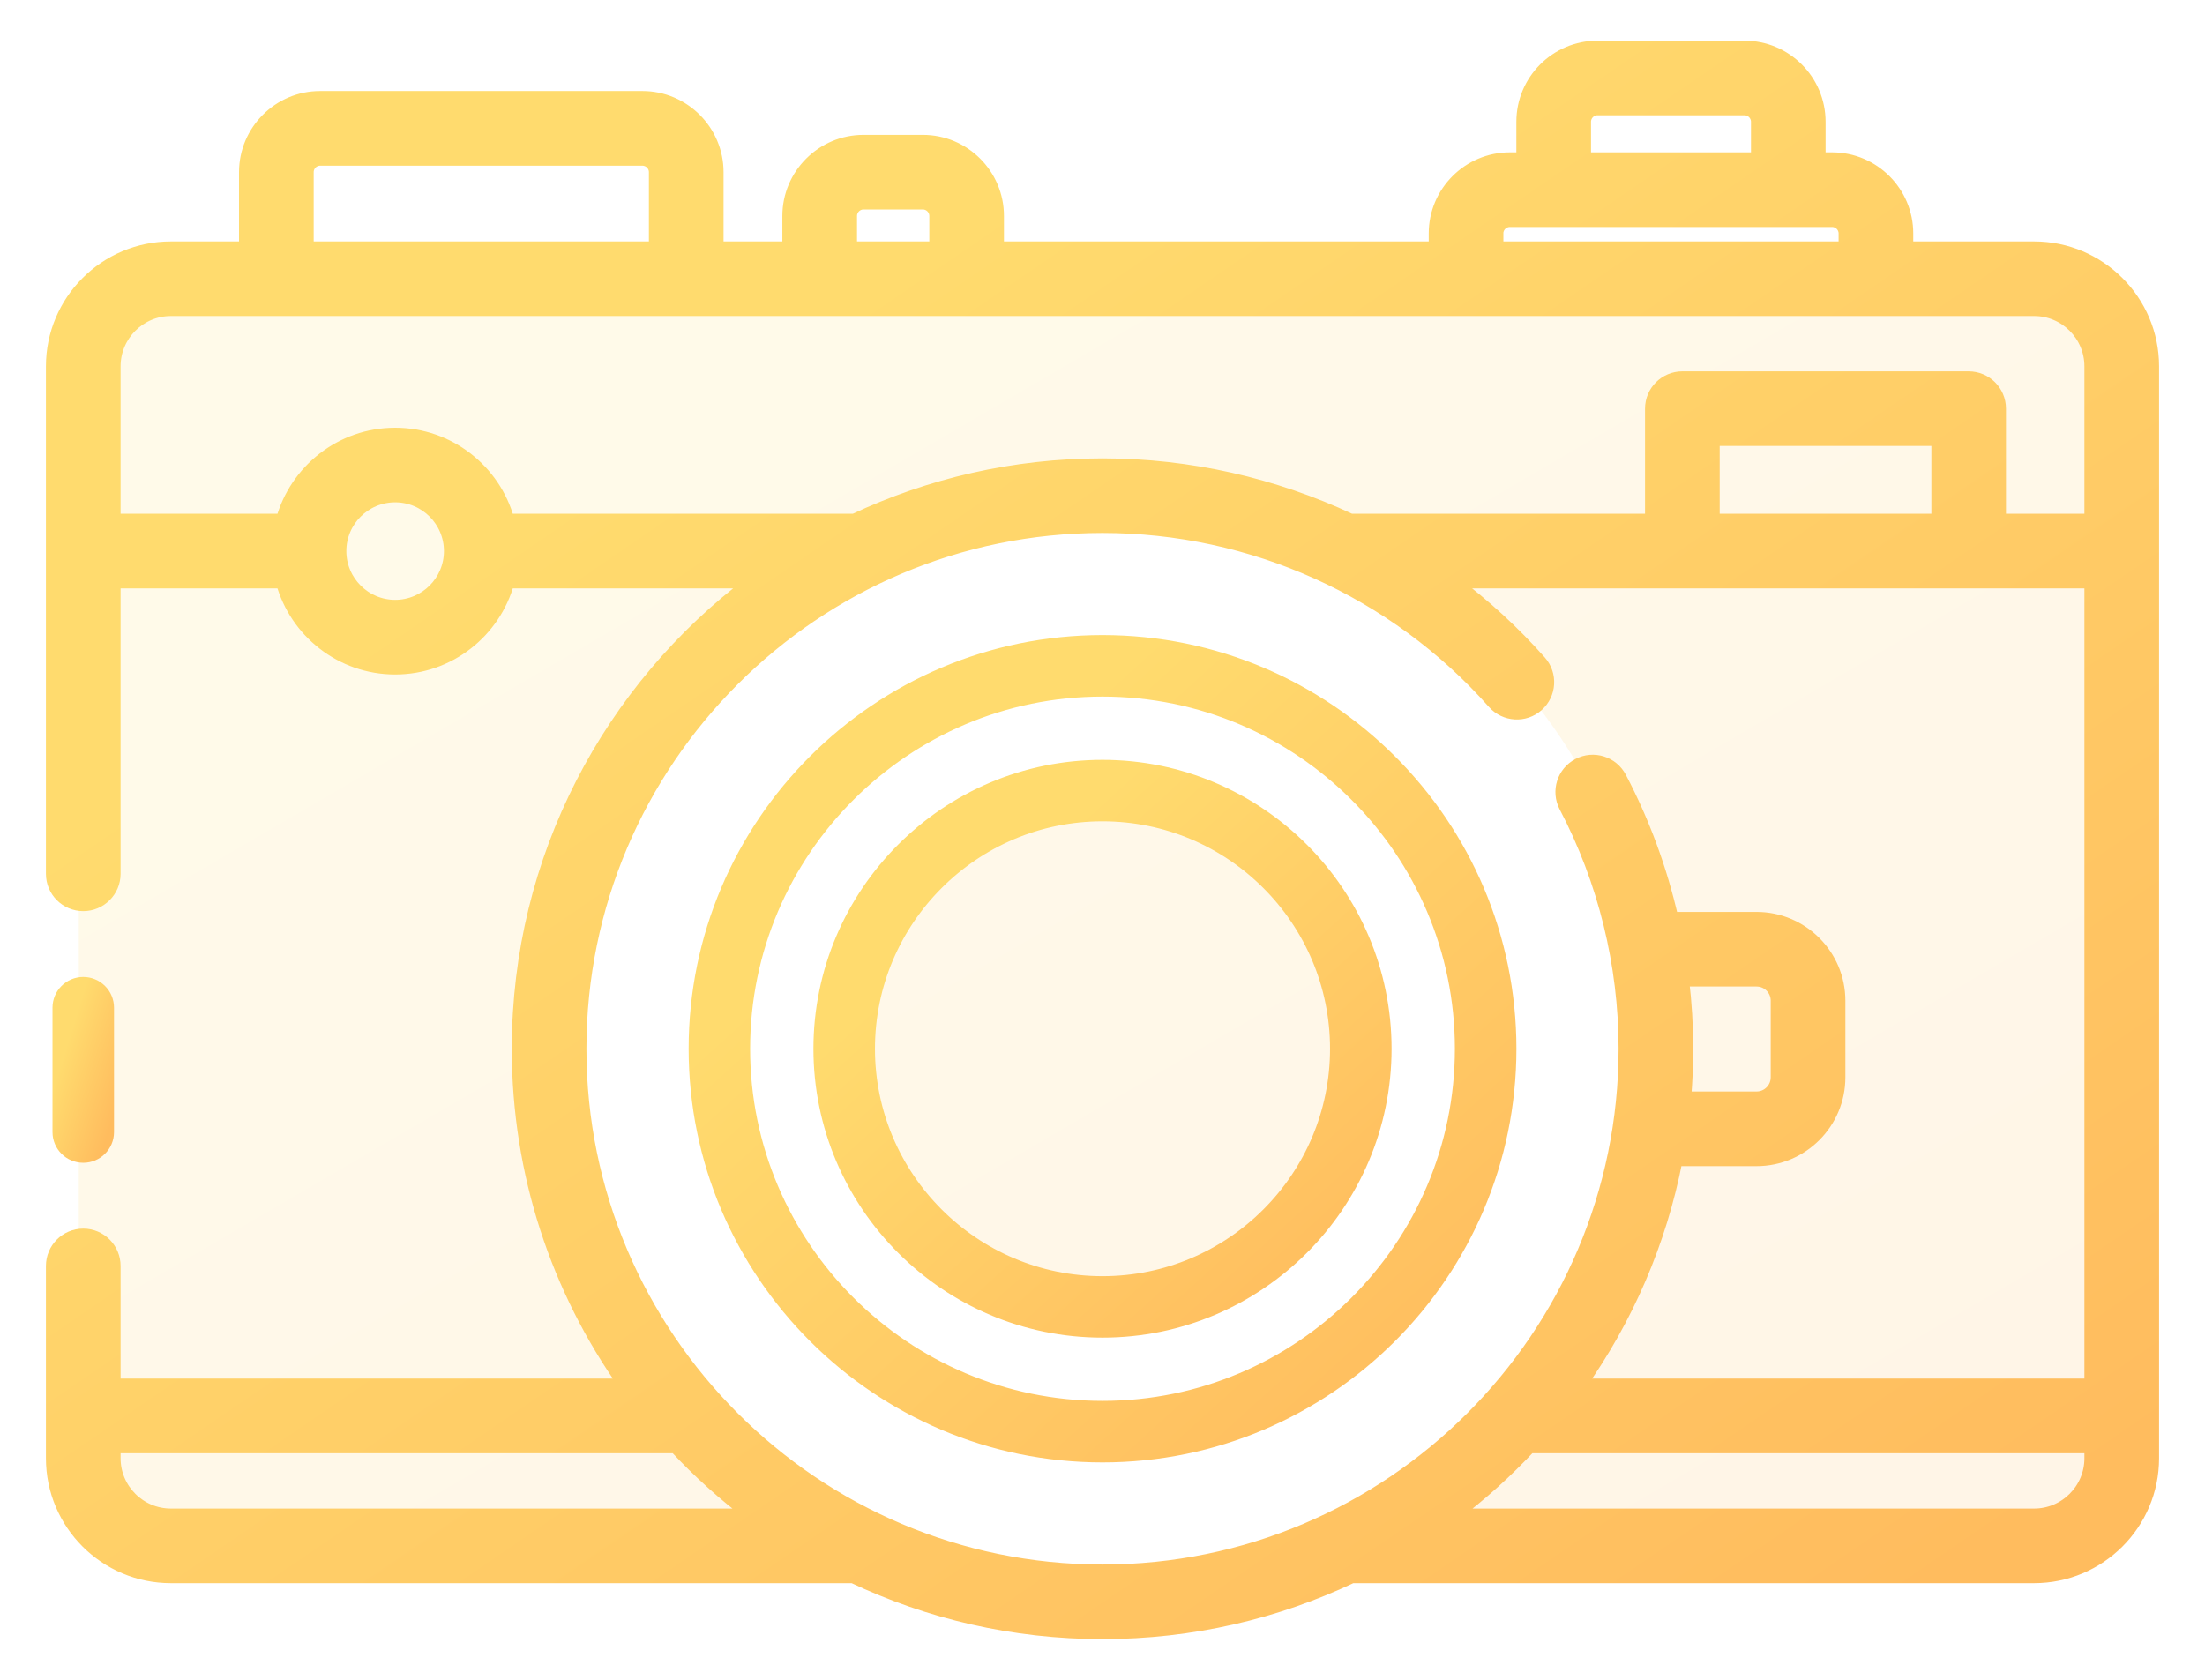
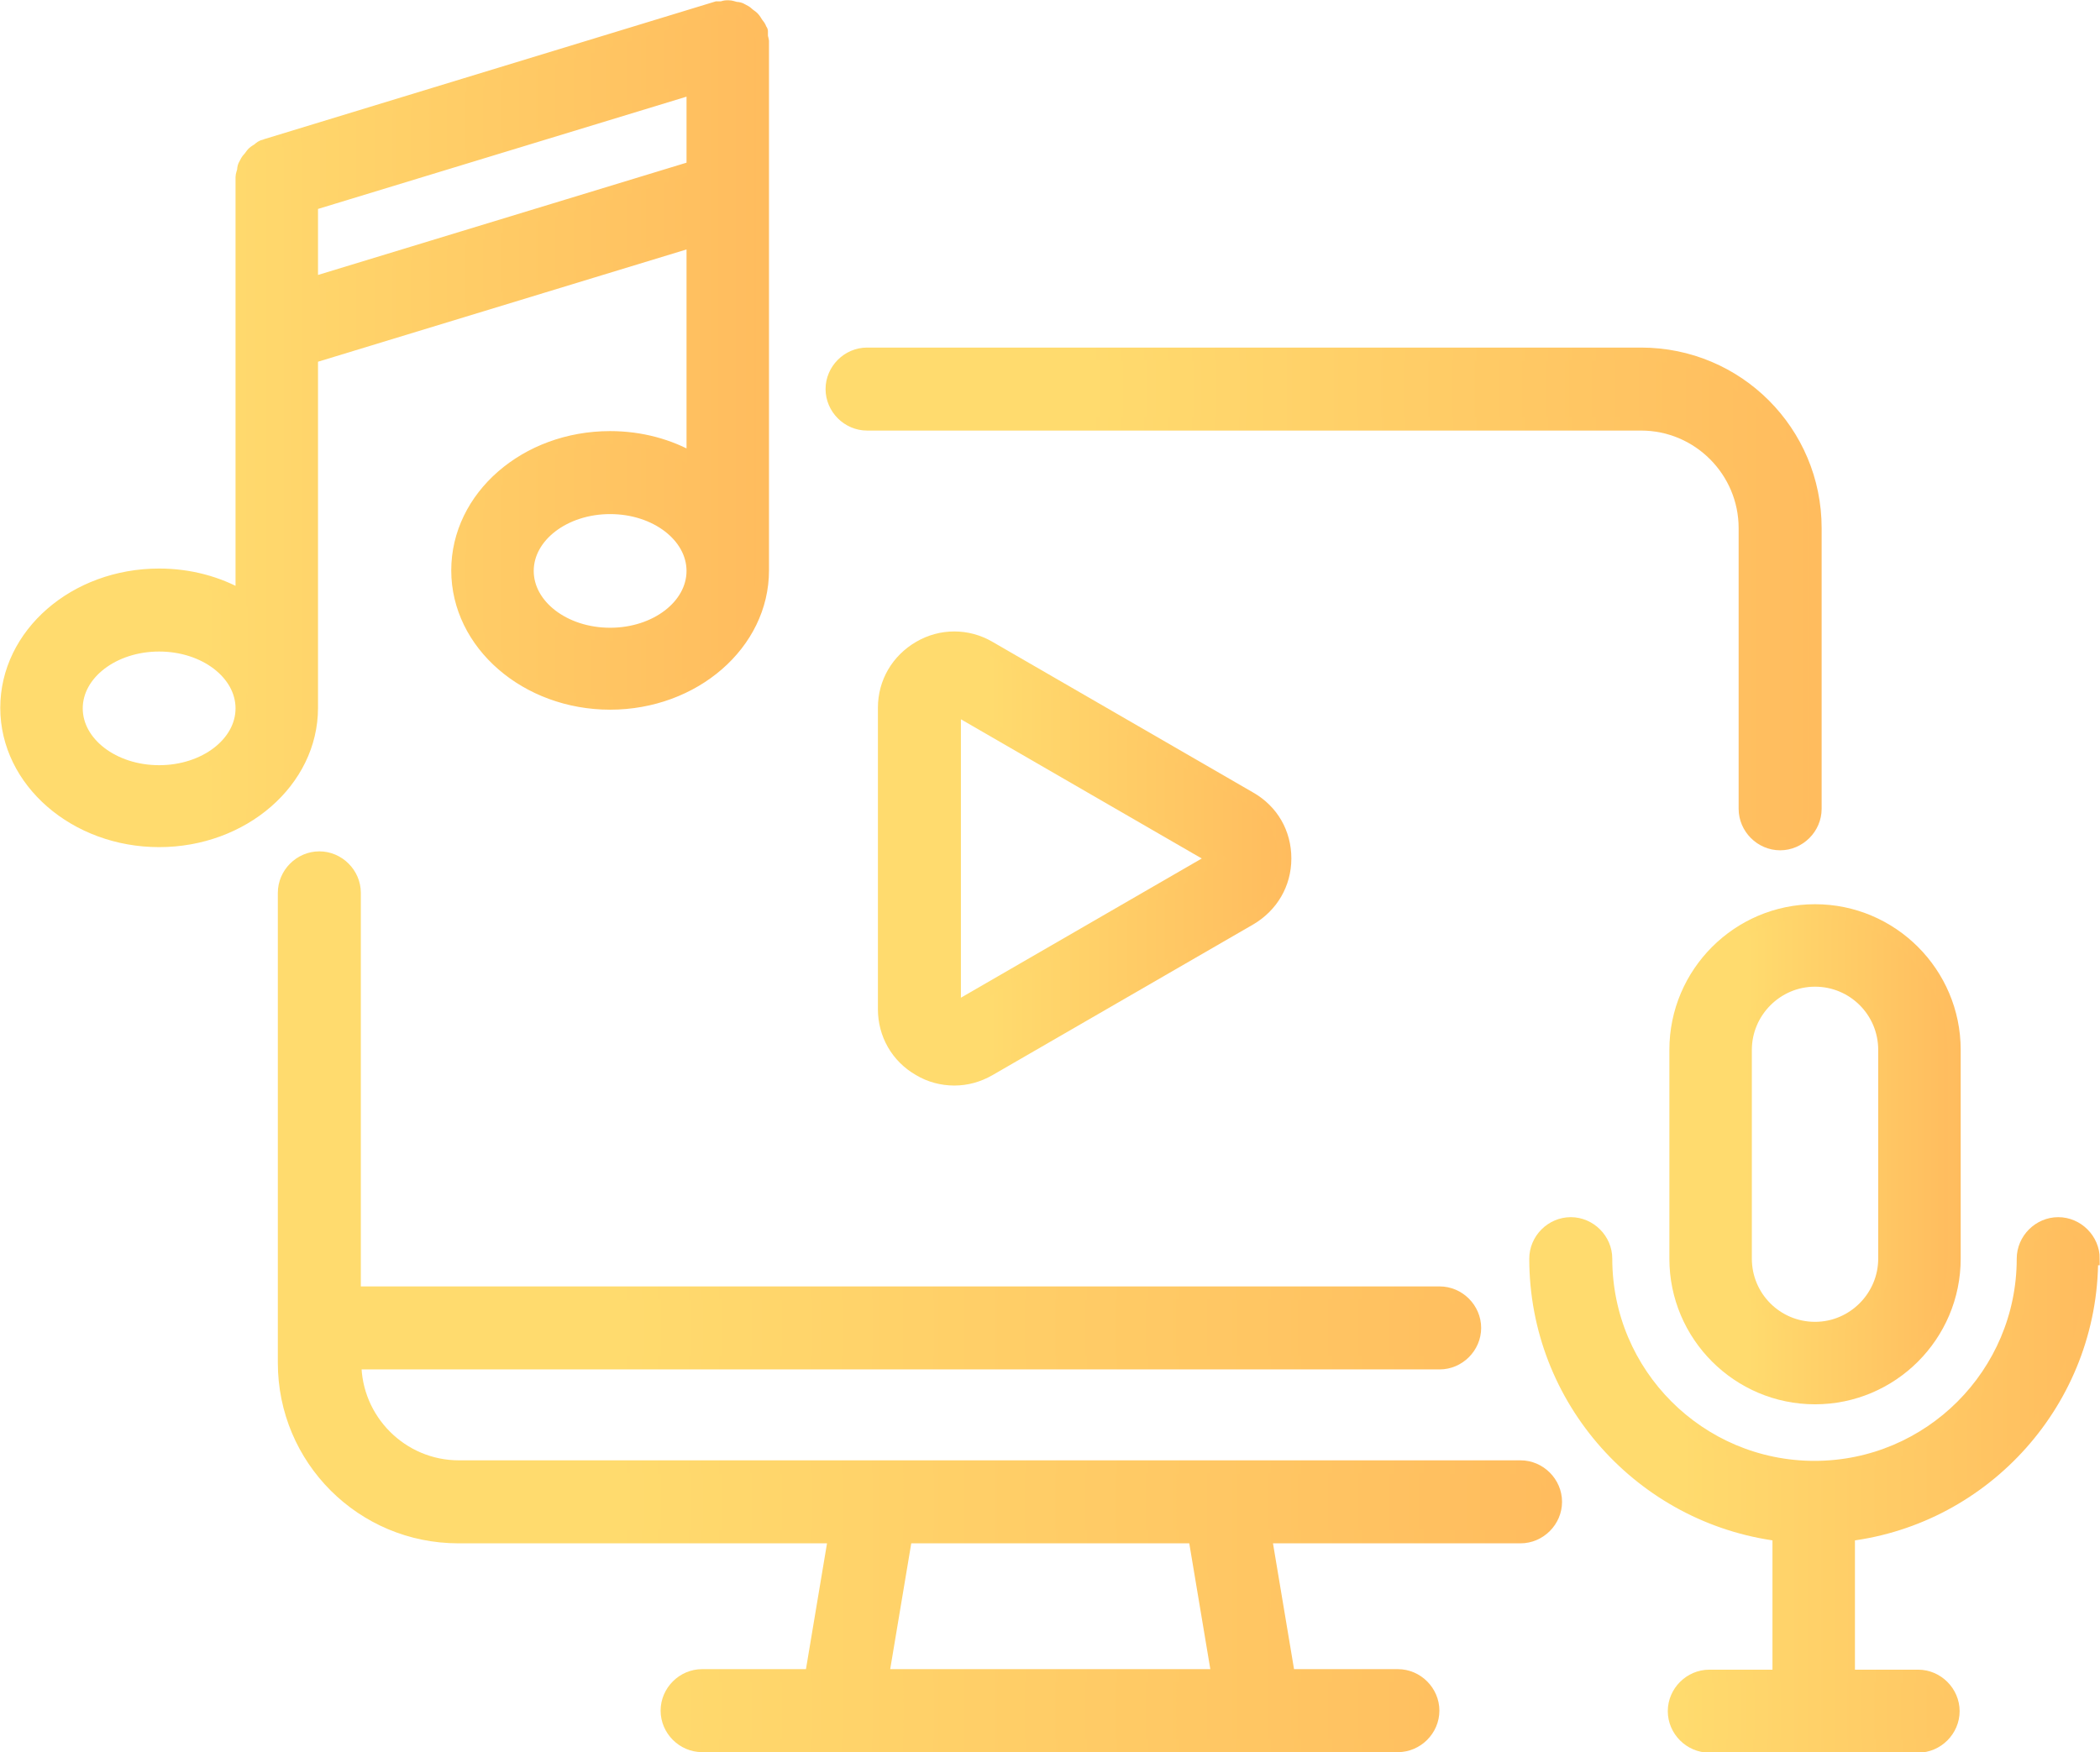
- <svg xmlns="http://www.w3.org/2000/svg" width="42" height="32" viewBox="0 0 42 32" fill="none">
-   <path opacity="0.15" fill-rule="evenodd" clip-rule="evenodd" d="M1.5 6.898C1.5 5.794 2.395 4.898 3.5 4.898H38.3C39.405 4.898 40.3 5.794 40.3 6.898V27.887C40.3 28.992 39.405 29.887 38.3 29.887H24.211C28.439 28.531 31.5 24.569 31.5 19.892C31.5 14.095 26.799 9.396 21 9.396C15.201 9.396 10.5 14.095 10.5 19.892C10.5 24.569 13.561 28.531 17.789 29.887H3.5C2.395 29.887 1.5 28.992 1.5 27.887V6.898ZM21 24.889C23.761 24.889 26 22.652 26 19.892C26 17.131 23.761 14.894 21 14.894C18.239 14.894 16 17.131 16 19.892C16 22.652 18.239 24.889 21 24.889Z" fill="url(#paint0_linear)" />
-   <path d="M2.047 21.566C2.047 21.82 1.84 22.026 1.586 22.026C1.331 22.026 1.125 21.82 1.125 21.566V19.197C1.125 18.942 1.331 18.736 1.586 18.736C1.84 18.736 2.047 18.942 2.047 19.197V21.566Z" fill="url(#paint1_linear)" stroke="url(#paint2_linear)" stroke-width="0.25" />
-   <path d="M38.745 4.724H36.318V4.447C36.318 3.665 35.681 3.027 34.897 3.027H34.648V2.32C34.648 1.537 34.011 0.9 33.228 0.9H30.428C29.645 0.9 29.008 1.537 29.008 2.32V3.027H28.759C27.976 3.027 27.339 3.664 27.339 4.447V4.724H18.998V4.114C18.998 3.331 18.361 2.694 17.578 2.694H16.448C15.665 2.694 15.027 3.331 15.027 4.114V4.724H13.657V3.279C13.657 2.497 13.019 1.859 12.236 1.859H6.098C5.315 1.859 4.678 2.497 4.678 3.279V4.724H3.255C2.012 4.724 1 5.735 1 6.978V16.646C1 16.97 1.262 17.232 1.586 17.232C1.909 17.232 2.172 16.97 2.172 16.646V11.084H5.379C5.637 12.028 6.502 12.724 7.527 12.724C8.552 12.724 9.416 12.028 9.674 11.084H14.328C11.625 13.115 9.873 16.346 9.873 19.978C9.873 22.363 10.628 24.575 11.912 26.387H2.172V24.116C2.172 23.793 1.909 23.53 1.586 23.53C1.262 23.53 1 23.793 1 24.116V27.78C1 29.023 2.012 30.034 3.255 30.034H16.249C17.691 30.717 19.301 31.1 21 31.1C22.699 31.1 24.31 30.717 25.752 30.033C25.757 30.033 25.761 30.034 25.766 30.034H38.745C39.988 30.034 41 29.023 41 27.78V6.978C41 5.735 39.988 4.724 38.745 4.724ZM30.18 2.32C30.18 2.183 30.291 2.071 30.429 2.071H33.228C33.365 2.071 33.477 2.183 33.477 2.32V3.027H30.18V2.32H30.18ZM28.51 4.447C28.51 4.31 28.622 4.199 28.759 4.199H34.897C35.034 4.199 35.146 4.31 35.146 4.447V4.724H28.511V4.447H28.51ZM16.199 4.114C16.199 3.977 16.311 3.865 16.448 3.865H17.578C17.715 3.865 17.826 3.977 17.826 4.114V4.724H16.199V4.114ZM5.85 3.279C5.85 3.142 5.961 3.031 6.098 3.031H12.236C12.373 3.031 12.485 3.142 12.485 3.279V4.724H5.85V3.279ZM7.527 11.552C6.945 11.552 6.472 11.079 6.472 10.498C6.472 9.917 6.945 9.444 7.527 9.444C8.108 9.444 8.581 9.917 8.581 10.498C8.581 11.079 8.108 11.552 7.527 11.552ZM9.674 9.912C9.416 8.969 8.552 8.273 7.527 8.273C6.501 8.273 5.637 8.969 5.379 9.912H2.172V6.978C2.172 6.381 2.658 5.895 3.255 5.895H38.745C39.342 5.895 39.828 6.381 39.828 6.978V9.912H38.084V7.784C38.084 7.461 37.822 7.199 37.498 7.199H32.045C31.722 7.199 31.459 7.461 31.459 7.784V9.912H25.727C24.263 9.226 22.651 8.857 21 8.857C19.31 8.857 17.707 9.236 16.271 9.912H9.674ZM32.631 9.912V8.37H36.913V9.912H32.631ZM3.255 28.863C2.658 28.863 2.172 28.377 2.172 27.78V27.559H12.867C13.31 28.034 13.794 28.471 14.314 28.863H3.255ZM11.045 19.979C11.045 14.492 15.511 10.028 21 10.028C23.847 10.028 26.564 11.251 28.454 13.384C28.669 13.626 29.039 13.649 29.281 13.434C29.523 13.219 29.546 12.849 29.331 12.607C28.828 12.04 28.273 11.531 27.676 11.084H39.828V26.387H30.088C30.983 25.123 31.62 23.665 31.925 22.09H33.458C34.322 22.09 35.025 21.387 35.025 20.523V19.064C35.025 18.2 34.322 17.497 33.458 17.497H31.845C31.632 16.565 31.301 15.661 30.857 14.816C30.706 14.53 30.352 14.419 30.066 14.57C29.779 14.72 29.669 15.074 29.819 15.361C30.562 16.775 30.955 18.372 30.955 19.979C30.955 25.465 26.489 29.929 21 29.929C15.511 29.929 11.045 25.465 11.045 19.979ZM32.048 18.668H33.458C33.676 18.668 33.853 18.845 33.853 19.063V20.523C33.853 20.741 33.676 20.918 33.458 20.918H32.087C32.113 20.608 32.127 20.295 32.127 19.978C32.127 19.54 32.1 19.102 32.048 18.668ZM38.745 28.863H27.686C28.206 28.471 28.69 28.034 29.134 27.559H39.828V27.78C39.828 28.377 39.342 28.863 38.745 28.863Z" fill="url(#paint3_linear)" stroke="url(#paint4_linear)" stroke-width="0.25" />
-   <path d="M13.242 19.979C13.242 15.702 16.722 12.223 21 12.223C25.278 12.223 28.759 15.702 28.759 19.979C28.759 24.255 25.278 27.734 21 27.734C16.722 27.734 13.242 24.255 13.242 19.979ZM14.163 19.979C14.163 23.747 17.23 26.812 21 26.812C24.77 26.812 27.837 23.747 27.837 19.979C27.837 16.21 24.77 13.145 21 13.145C17.23 13.145 14.163 16.21 14.163 19.979Z" fill="url(#paint5_linear)" stroke="url(#paint6_linear)" stroke-width="0.25" />
-   <path d="M15.619 19.979C15.619 17.013 18.033 14.6 21 14.6C23.967 14.6 26.381 17.013 26.381 19.979C26.381 22.944 23.967 25.357 21 25.357C18.033 25.357 15.619 22.944 15.619 19.979ZM16.541 19.979C16.541 22.436 18.541 24.436 21 24.436C23.459 24.436 25.459 22.436 25.459 19.979C25.459 17.52 23.459 15.521 21 15.521C18.541 15.521 16.541 17.52 16.541 19.979Z" fill="url(#paint7_linear)" stroke="url(#paint8_linear)" stroke-width="0.25" />
+ <svg xmlns="http://www.w3.org/2000/svg" xmlns:xlink="http://www.w3.org/1999/xlink" id="Layer_2" data-name="Layer 2" viewBox="0 0 39.72 33.14">
  <defs>
-     <linearGradient id="paint0_linear" x1="3.699" y1="4.898" x2="22.569" y2="37.252" gradientUnits="userSpaceOnUse">
-       <stop offset="0.259" stop-color="#FFDB6E" />
-       <stop offset="1" stop-color="#FFBC5E" />
+     <style>
+       .cls-1 {
+         fill: url(#linear-gradient-9);
+         stroke: url(#linear-gradient-10);
+       }
+ 
+       .cls-1, .cls-2, .cls-3, .cls-4, .cls-5, .cls-6 {
+         stroke-width: .25px;
+       }
+ 
+       .cls-2 {
+         fill: url(#linear-gradient);
+         stroke: url(#linear-gradient-2);
+       }
+ 
+       .cls-3 {
+         fill: url(#linear-gradient-11);
+         stroke: url(#linear-gradient-12);
+       }
+ 
+       .cls-4 {
+         fill: url(#linear-gradient-7);
+         stroke: url(#linear-gradient-8);
+       }
+ 
+       .cls-5 {
+         fill: url(#linear-gradient-5);
+         stroke: url(#linear-gradient-6);
+       }
+ 
+       .cls-6 {
+         fill: url(#linear-gradient-3);
+         stroke: url(#linear-gradient-4);
+       }
+     </style>
+     <linearGradient id="linear-gradient" x1="5.39" y1="24.62" x2="29.42" y2="24.62" gradientUnits="userSpaceOnUse">
+       <stop offset=".26" stop-color="#ffdb6e" />
+       <stop offset="1" stop-color="#ffbc5e" />
    </linearGradient>
-     <linearGradient id="paint1_linear" x1="1.177" y1="18.736" x2="2.789" y2="19.235" gradientUnits="userSpaceOnUse">
-       <stop offset="0.259" stop-color="#FFDB6E" />
-       <stop offset="1" stop-color="#FFBC5E" />
-     </linearGradient>
-     <linearGradient id="paint2_linear" x1="1.177" y1="18.736" x2="2.789" y2="19.235" gradientUnits="userSpaceOnUse">
-       <stop offset="0.259" stop-color="#FFDB6E" />
-       <stop offset="1" stop-color="#FFBC5E" />
-     </linearGradient>
-     <linearGradient id="paint3_linear" x1="3.267" y1="0.9" x2="27.682" y2="36.609" gradientUnits="userSpaceOnUse">
-       <stop offset="0.259" stop-color="#FFDB6E" />
-       <stop offset="1" stop-color="#FFBC5E" />
-     </linearGradient>
-     <linearGradient id="paint4_linear" x1="3.267" y1="0.9" x2="27.682" y2="36.609" gradientUnits="userSpaceOnUse">
-       <stop offset="0.259" stop-color="#FFDB6E" />
-       <stop offset="1" stop-color="#FFBC5E" />
-     </linearGradient>
-     <linearGradient id="paint5_linear" x1="14.121" y1="12.223" x2="27.511" y2="27.015" gradientUnits="userSpaceOnUse">
-       <stop offset="0.259" stop-color="#FFDB6E" />
-       <stop offset="1" stop-color="#FFBC5E" />
-     </linearGradient>
-     <linearGradient id="paint6_linear" x1="14.121" y1="12.223" x2="27.511" y2="27.015" gradientUnits="userSpaceOnUse">
-       <stop offset="0.259" stop-color="#FFDB6E" />
-       <stop offset="1" stop-color="#FFBC5E" />
-     </linearGradient>
-     <linearGradient id="paint7_linear" x1="16.229" y1="14.6" x2="25.516" y2="24.859" gradientUnits="userSpaceOnUse">
-       <stop offset="0.259" stop-color="#FFDB6E" />
-       <stop offset="1" stop-color="#FFBC5E" />
-     </linearGradient>
-     <linearGradient id="paint8_linear" x1="16.229" y1="14.6" x2="25.516" y2="24.859" gradientUnits="userSpaceOnUse">
-       <stop offset="0.259" stop-color="#FFDB6E" />
-       <stop offset="1" stop-color="#FFBC5E" />
-     </linearGradient>
+     <linearGradient id="linear-gradient-2" x1="5.26" x2="29.54" xlink:href="#linear-gradient" />
+     <linearGradient id="linear-gradient-3" x1="15.74" y1="11.33" x2="34.33" y2="11.33" xlink:href="#linear-gradient" />
+     <linearGradient id="linear-gradient-4" x1="15.62" y1="11.33" x2="34.45" y2="11.33" xlink:href="#linear-gradient" />
+     <linearGradient id="linear-gradient-5" x1="16.73" y1="16.24" x2="24.3" y2="16.24" xlink:href="#linear-gradient" />
+     <linearGradient id="linear-gradient-6" x1="16.61" y1="16.24" x2="24.42" y2="16.24" xlink:href="#linear-gradient" />
+     <linearGradient id="linear-gradient-7" x1="29.07" y1="28.08" x2="39.59" y2="28.08" xlink:href="#linear-gradient" />
+     <linearGradient id="linear-gradient-8" x1="28.94" y1="28.08" x2="39.72" y2="28.08" xlink:href="#linear-gradient" />
+     <linearGradient id="linear-gradient-9" x1="31.7" y1="21.83" x2="36.96" y2="21.83" xlink:href="#linear-gradient" />
+     <linearGradient id="linear-gradient-10" x1="31.57" y1="21.83" x2="37.09" y2="21.83" xlink:href="#linear-gradient" />
+     <linearGradient id="linear-gradient-11" x1=".12" y1="8.02" x2="14.43" y2="8.02" xlink:href="#linear-gradient" />
+     <linearGradient id="linear-gradient-12" x1="0" y1="8.02" x2="14.55" y2="8.02" xlink:href="#linear-gradient" />
  </defs>
+   <g id="Layer_2-2" data-name="Layer 2">
+     <g>
+       <path class="cls-2" d="M28.76,27.75H8.68c-1.09,0-1.97-.89-1.97-1.97h20.52c.36,0,.66-.3.66-.66s-.3-.66-.66-.66H6.7v-7.57c0-.36-.3-.66-.66-.66s-.66.3-.66.66v8.89c0,1.82,1.47,3.29,3.29,3.29h7.12l-.44,2.63h-2.07c-.36,0-.66.3-.66.66s.3.66.66.66h13.16c.36,0,.66-.3.66-.66s-.3-.66-.66-.66h-2.07l-.44-2.63h4.83c.36,0,.66-.3.66-.66s-.3-.66-.66-.66h0ZM23.03,31.7h-6.34l.44-2.63h5.47l.44,2.63h0Z" />
+       <path class="cls-6" d="M16.4,8.02h14.64c1.09,0,1.97.89,1.97,1.97v5.31c0,.36.3.66.66.66s.66-.3.66-.66v-5.31c0-1.82-1.47-3.29-3.29-3.29h-14.64c-.36,0-.66.3-.66.66s.3.66.66.66Z" />
+       <path class="cls-5" d="M18.71,12.25c-.41-.24-.91-.24-1.32,0-.41.24-.66.66-.66,1.14v5.7c0,.47.24.9.66,1.14.2.12.43.18.66.18s.45-.06.66-.18l4.93-2.85c.41-.24.66-.66.66-1.14s-.24-.9-.66-1.14l-4.93-2.85h0ZM18.05,19.09v-5.7l4.93,2.85-4.93,2.85Z" />
+       <path class="cls-4" d="M39.59,23.81c0-.36-.3-.66-.66-.66s-.66.3-.66.66c0,2.18-1.77,3.95-3.95,3.95s-3.95-1.77-3.95-3.95c0-.36-.3-.66-.66-.66s-.66.3-.66.66c0,2.68,2.01,4.89,4.6,5.22v2.68h-1.32c-.36,0-.66.3-.66.66s.3.66.66.66h3.95c.36,0,.66-.3.66-.66s-.3-.66-.66-.66h-1.32v-2.68c2.59-.32,4.6-2.54,4.6-5.22h0Z" />
+       <path class="cls-1" d="M31.7,19.86v3.95c0,1.45,1.18,2.63,2.63,2.63s2.63-1.18,2.63-2.63v-3.95c0-1.45-1.18-2.63-2.63-2.63s-2.63,1.18-2.63,2.63ZM35.65,19.86v3.95c0,.72-.59,1.32-1.32,1.32s-1.32-.59-1.32-1.32v-3.95c0-.72.59-1.32,1.32-1.32s1.32.59,1.32,1.32Z" />
+       <path class="cls-3" d="M5.89,6.75l7.22-2.2v4.14c-.45-.26-.99-.41-1.57-.41-1.59,0-2.88,1.12-2.88,2.51s1.3,2.51,2.88,2.51,2.88-1.12,2.88-2.51V.78s-.01-.06-.02-.09c0-.03,0-.07,0-.1,0-.01-.01-.02-.02-.03-.01-.05-.04-.08-.07-.12-.02-.03-.04-.07-.07-.1-.03-.03-.07-.05-.1-.08s-.07-.05-.11-.07c-.03-.02-.07-.03-.11-.03-.05-.01-.09-.03-.14-.03-.01,0-.02,0-.03,0-.03,0-.07.01-.09.02-.03,0-.07,0-.1,0L5.04,2.75s-.02.01-.03.01c-.05.01-.09.04-.12.07-.03.02-.07.04-.1.07s-.05.07-.08.1-.05.07-.07.11c-.02.03-.03.07-.03.11-.01.05-.03.09-.03.13,0,.01,0,.02,0,.03v7.91c-.45-.26-.99-.41-1.57-.41-1.59,0-2.88,1.12-2.88,2.51s1.3,2.51,2.88,2.51,2.88-1.12,2.88-2.51v-6.65h0ZM5.89,5.37v-1.51l7.22-2.2v1.51l-7.22,2.2ZM11.54,12c-.87,0-1.57-.54-1.57-1.2s.7-1.2,1.57-1.2,1.57.54,1.57,1.2-.7,1.2-1.57,1.2ZM3.01,14.6c-.87,0-1.57-.54-1.57-1.2s.7-1.2,1.57-1.2,1.57.54,1.57,1.2-.7,1.2-1.57,1.2Z" />
+     </g>
+   </g>
</svg>
